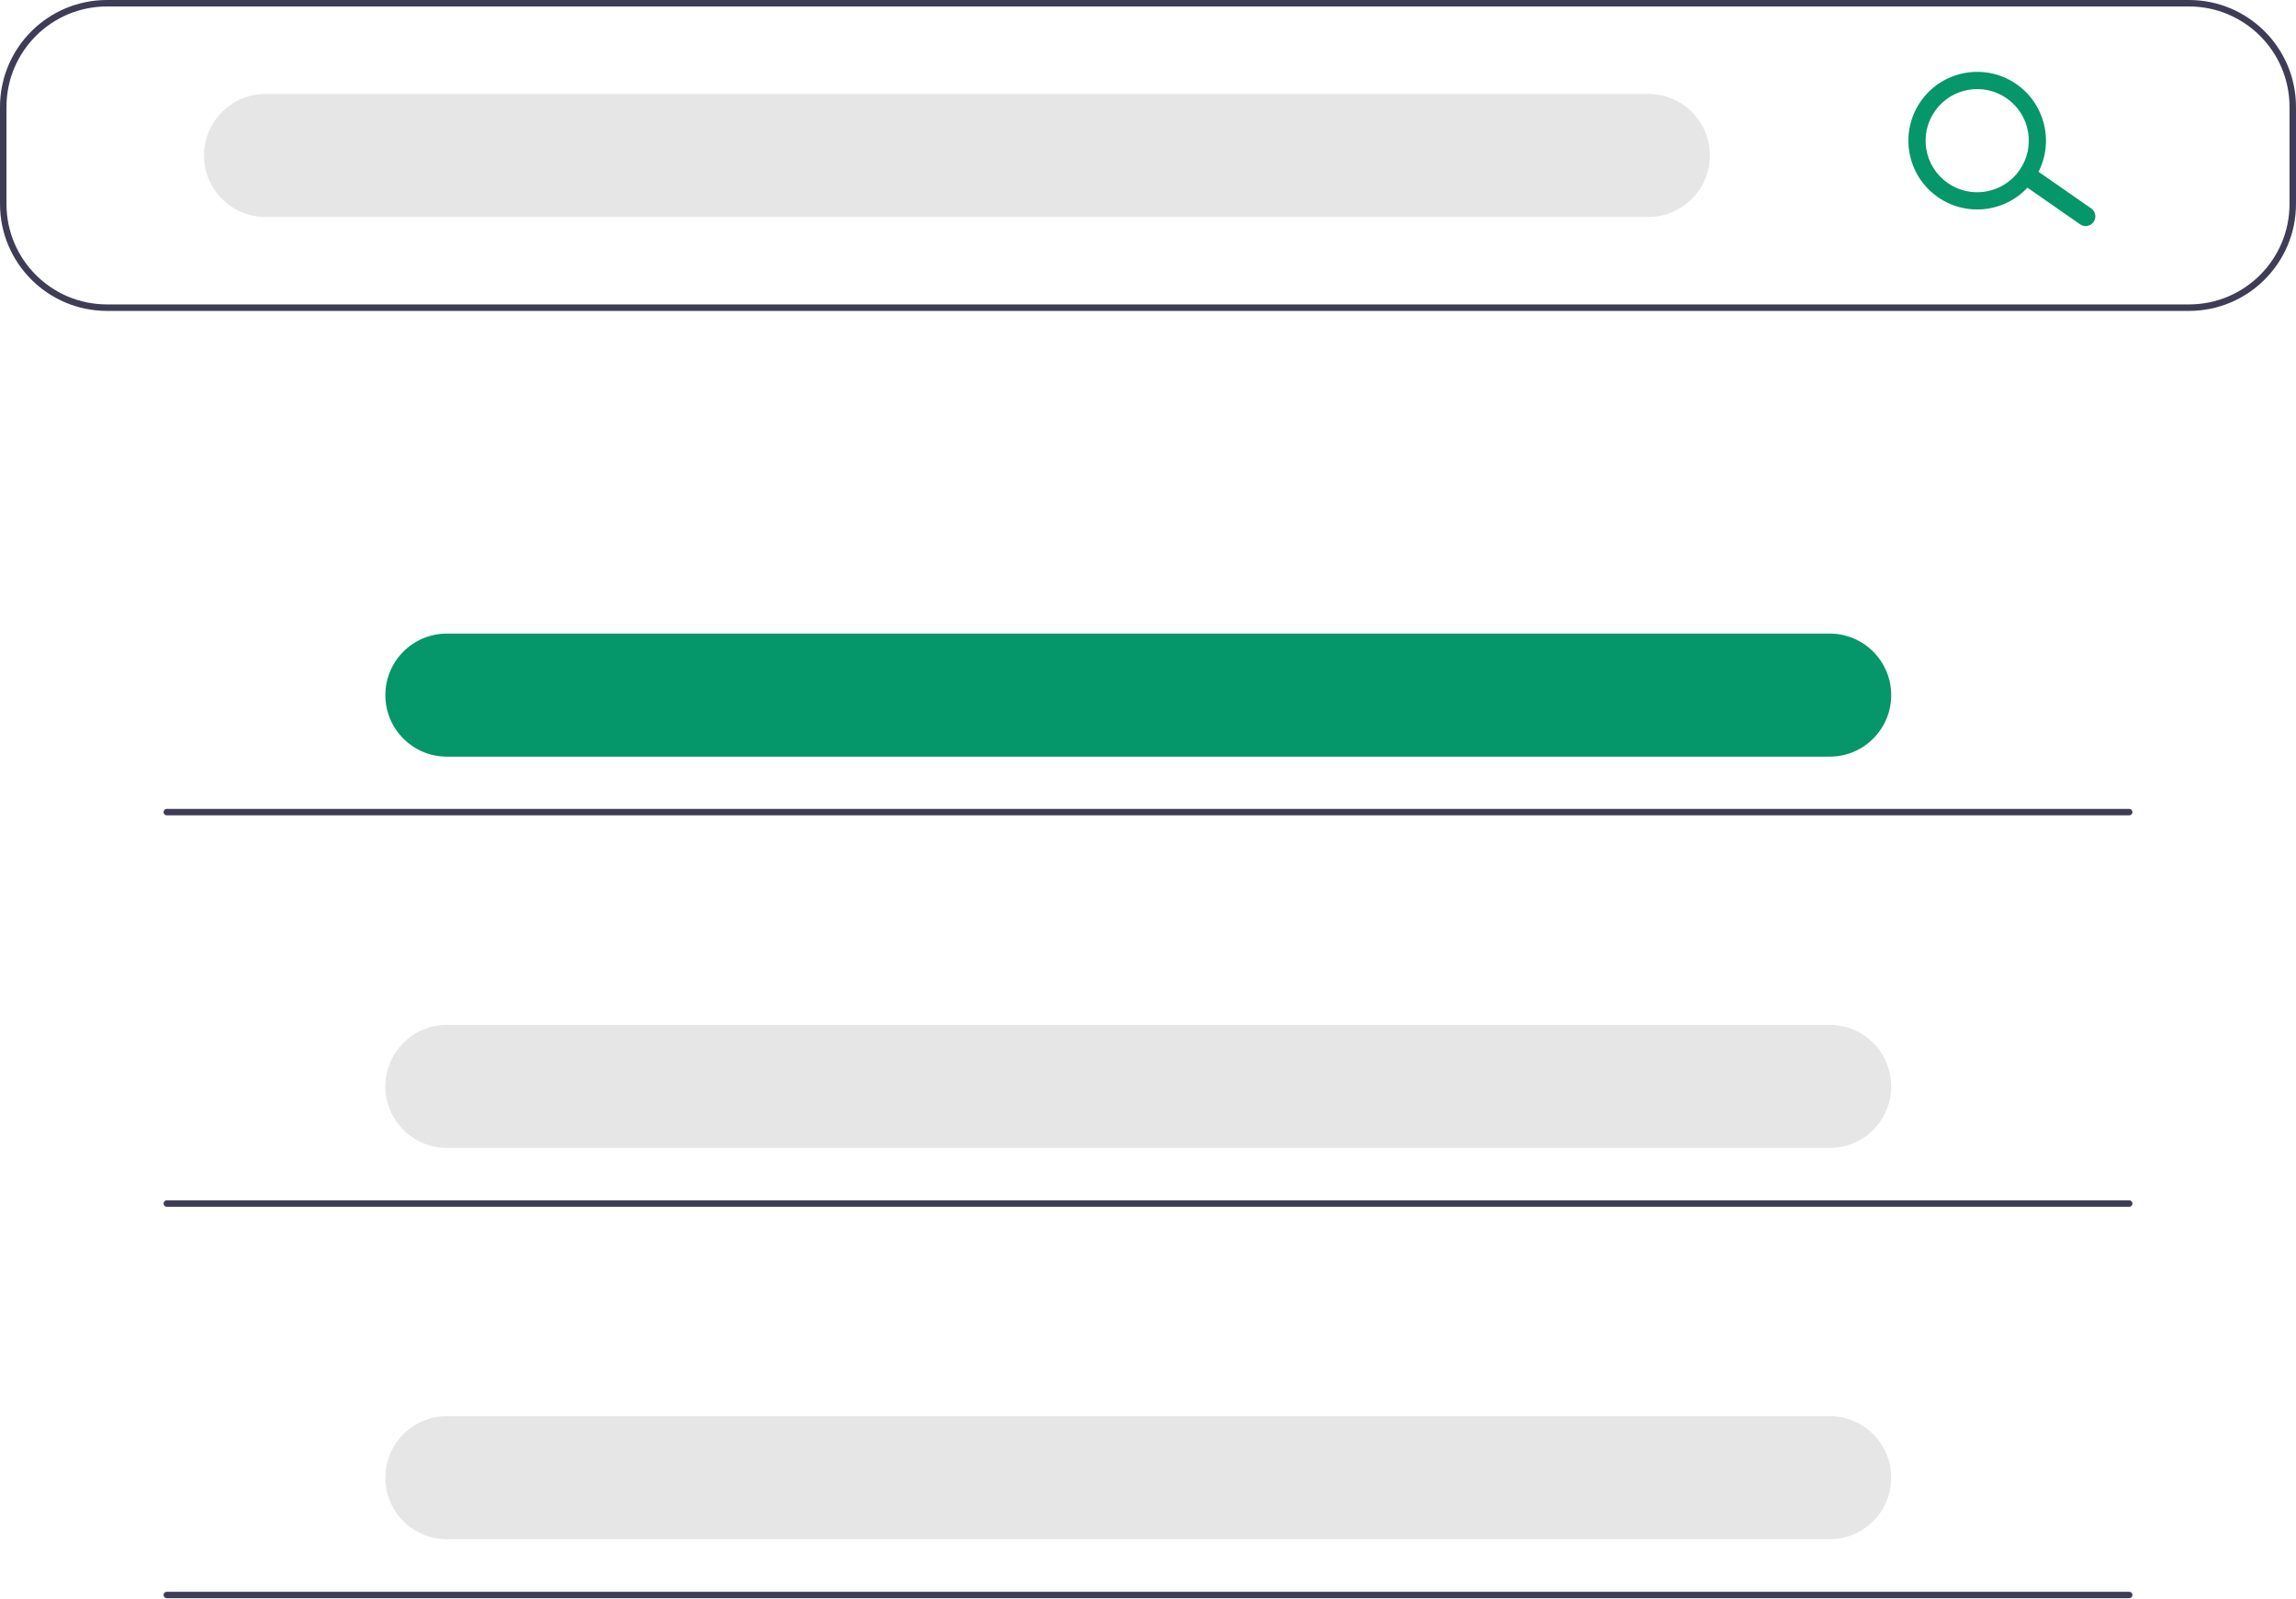
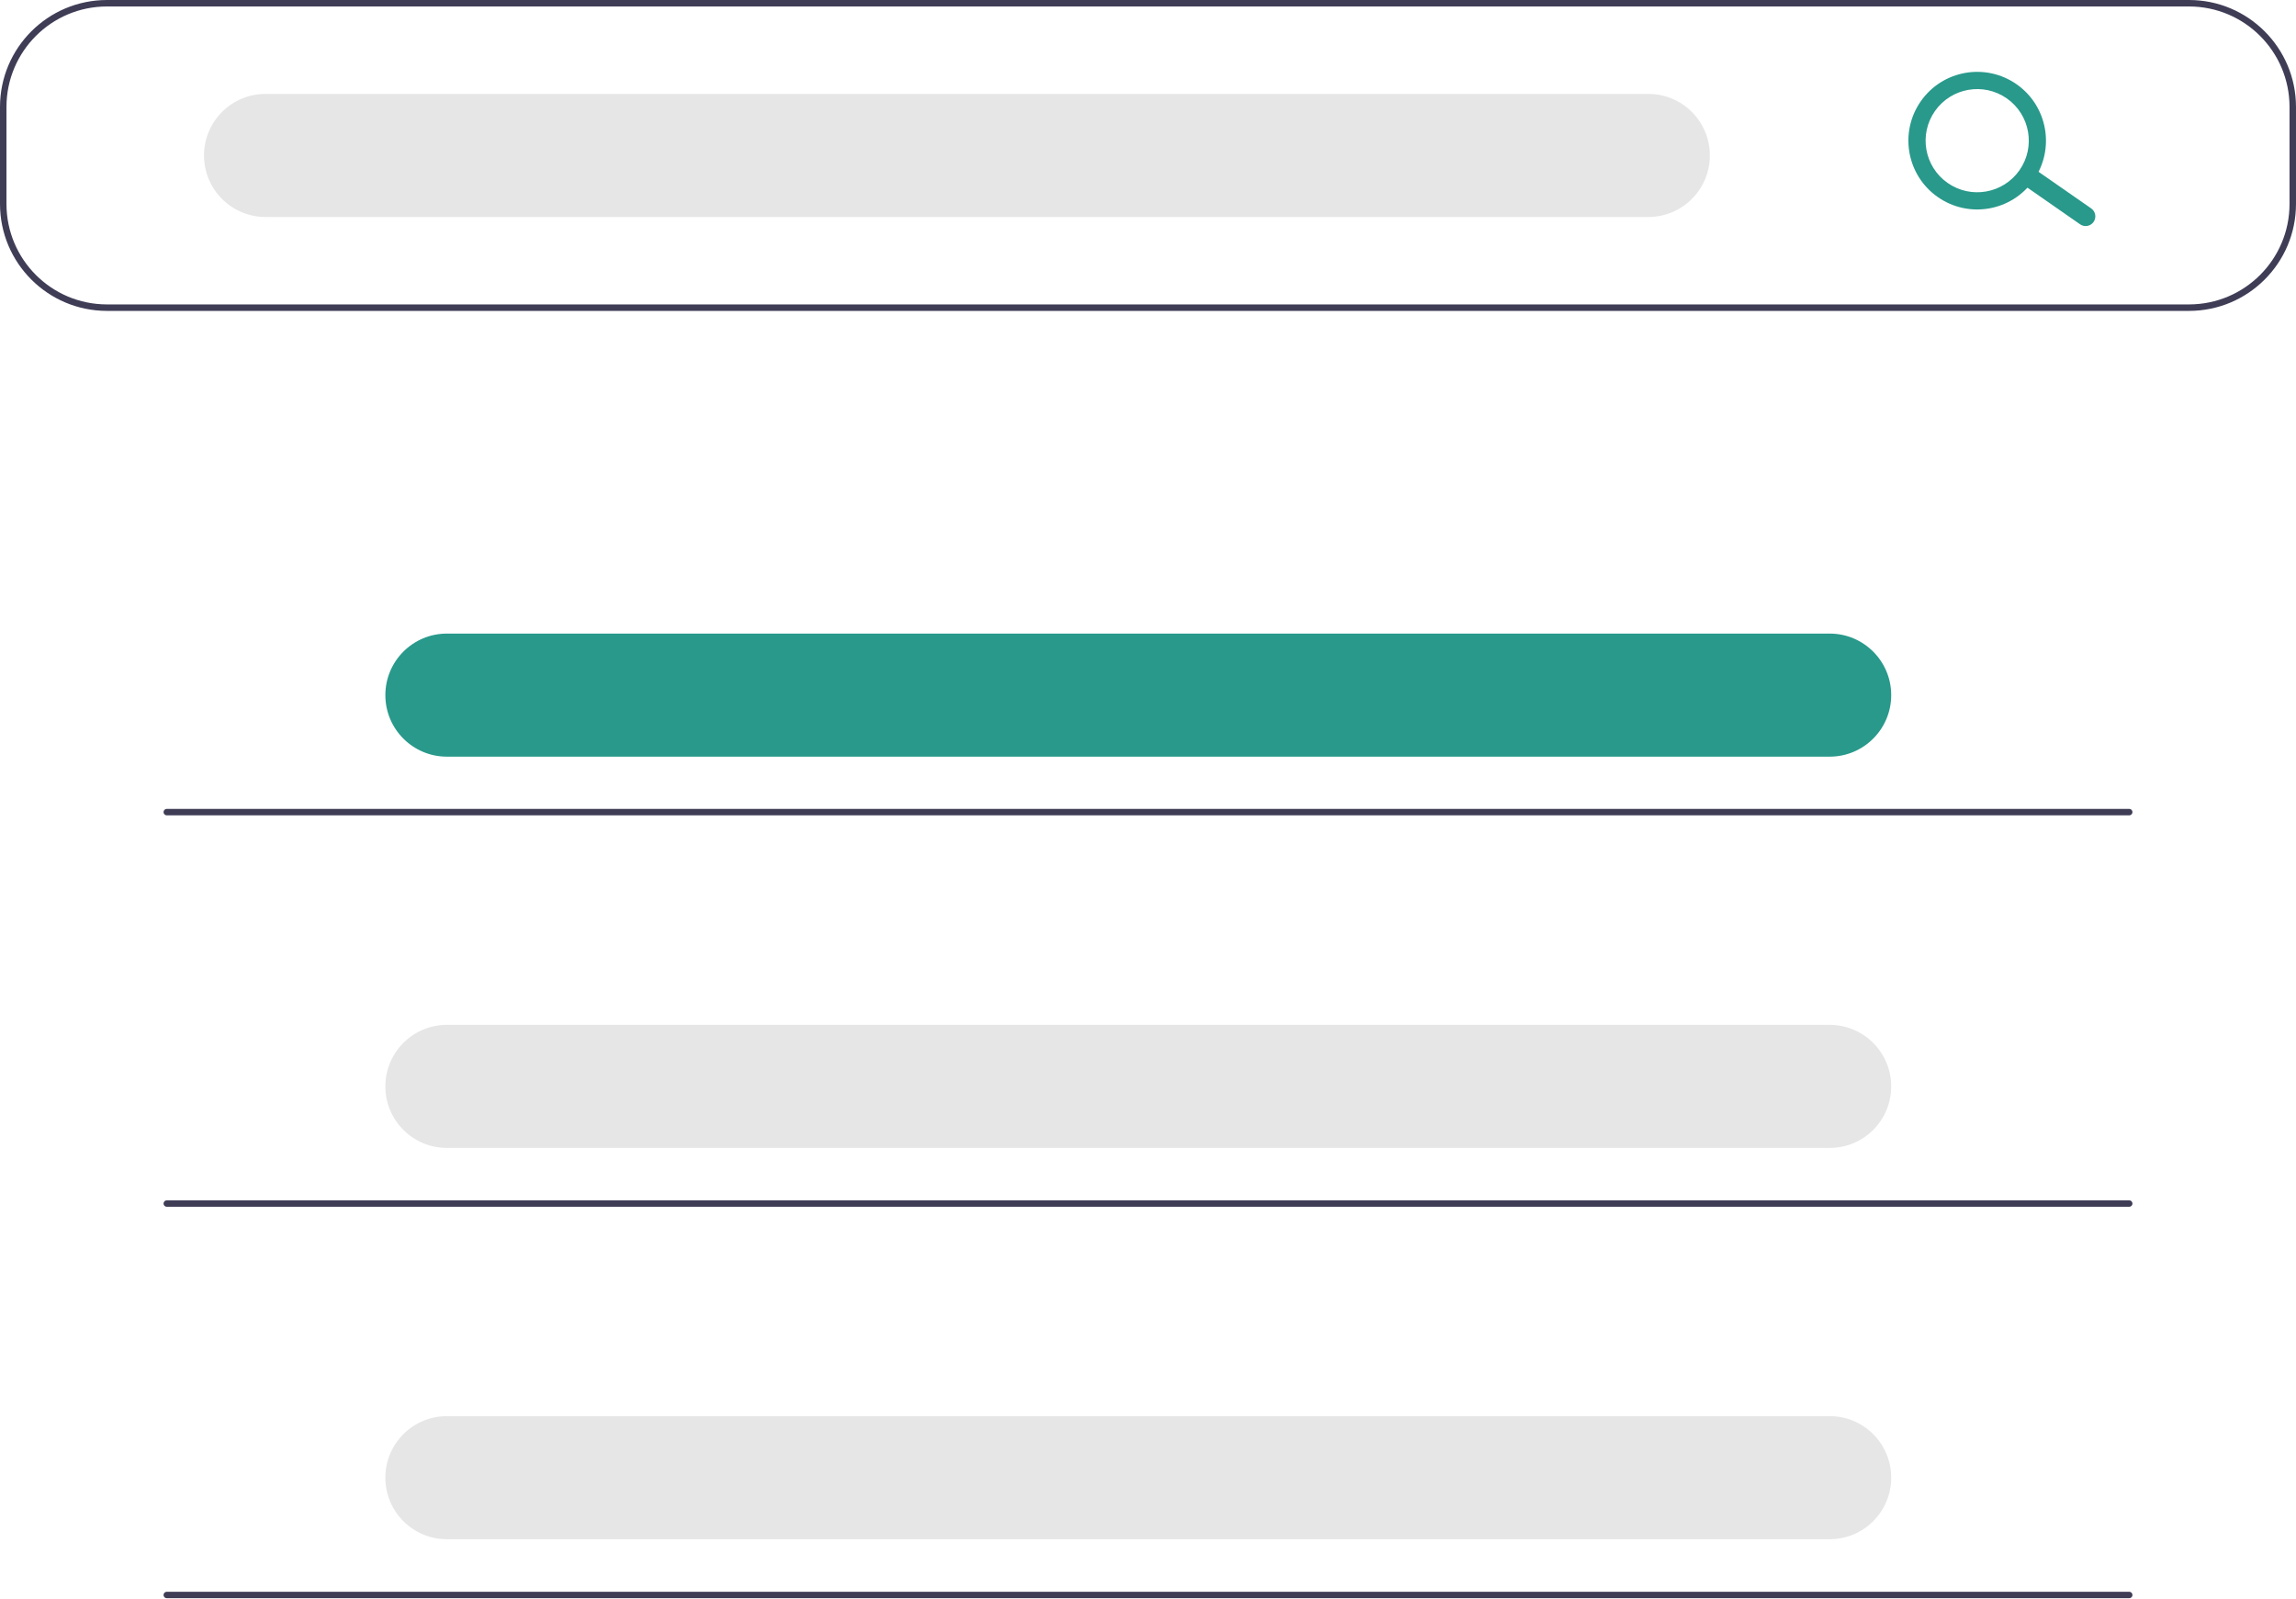
<svg xmlns="http://www.w3.org/2000/svg" id="a43d747c-6876-4129-84aa-b1e8252c37ae" data-name="Layer 1" width="643" height="447.57" viewBox="0 0 643 447.57">
  <path d="M891.623,313.021H308.48a29.962,29.962,0,0,1-29.928-29.928V255.885a29.962,29.962,0,0,1,29.928-29.928H891.623a29.962,29.962,0,0,1,29.928,29.928v27.207A29.962,29.962,0,0,1,891.623,313.021ZM308.48,227.771a28.146,28.146,0,0,0-28.114,28.114v27.207a28.146,28.146,0,0,0,28.114,28.114H891.623a28.146,28.146,0,0,0,28.114-28.114V255.885a28.146,28.146,0,0,0-28.114-28.114Z" transform="translate(-278.5516 -225.9571)" fill="#3f3d56" />
  <rect x="57.135" y="26.3" width="421.714" height="34.463" rx="17.231" fill="#e6e6e6" />
-   <rect x="107.922" y="177.43" width="421.714" height="34.463" rx="17.231" fill="#059669" />
+   <rect x="107.922" y="177.43" width="421.714" height="34.463" rx="17.231" fill="#28998B" />
  <rect x="107.922" y="287.004" width="421.714" height="34.463" rx="17.231" fill="#e6e6e6" />
  <rect x="107.922" y="396.578" width="421.714" height="34.463" rx="17.231" fill="#e6e6e6" />
-   <path d="M864.864,288.104a2.714,2.714,0,0,1-3.78.667l-14.807-10.303a2.714,2.714,0,1,1,3.113-4.446l14.807,10.303A2.714,2.714,0,0,1,864.864,288.104Z" transform="translate(-278.5516 -225.9571)" fill="#059669" />
-   <path d="M848.054,276.399a19.267,19.267,0,1,1-4.732-26.833A19.289,19.289,0,0,1,848.054,276.399Zm-27.619-19.339a14.45,14.45,0,1,0,20.125-3.549A14.466,14.466,0,0,0,820.435,257.06Z" transform="translate(-278.5516 -225.9571)" fill="#059669" />
+   <path d="M864.864,288.104a2.714,2.714,0,0,1-3.78.667l-14.807-10.303a2.714,2.714,0,1,1,3.113-4.446l14.807,10.303A2.714,2.714,0,0,1,864.864,288.104Z" transform="translate(-278.5516 -225.9571)" fill="#28998B" />
+   <path d="M848.054,276.399a19.267,19.267,0,1,1-4.732-26.833A19.289,19.289,0,0,1,848.054,276.399Zm-27.619-19.339a14.45,14.45,0,1,0,20.125-3.549A14.466,14.466,0,0,0,820.435,257.06Z" transform="translate(-278.5516 -225.9571)" fill="#28998B" />
  <path d="M874.846,454.289H325.257a.907.907,0,1,1,0-1.814H874.846a.907.907,0,1,1,0,1.814Z" transform="translate(-278.5516 -225.9571)" fill="#3f3d56" />
  <path d="M874.846,563.909H325.257a.907.907,0,0,1,0-1.814H874.846a.907.907,0,0,1,0,1.814Z" transform="translate(-278.5516 -225.9571)" fill="#3f3d56" />
  <path d="M874.846,673.527H325.257a.907.907,0,0,1,0-1.814H874.846a.907.907,0,1,1,0,1.814Z" transform="translate(-278.5516 -225.9571)" fill="#3f3d56" />
</svg>
